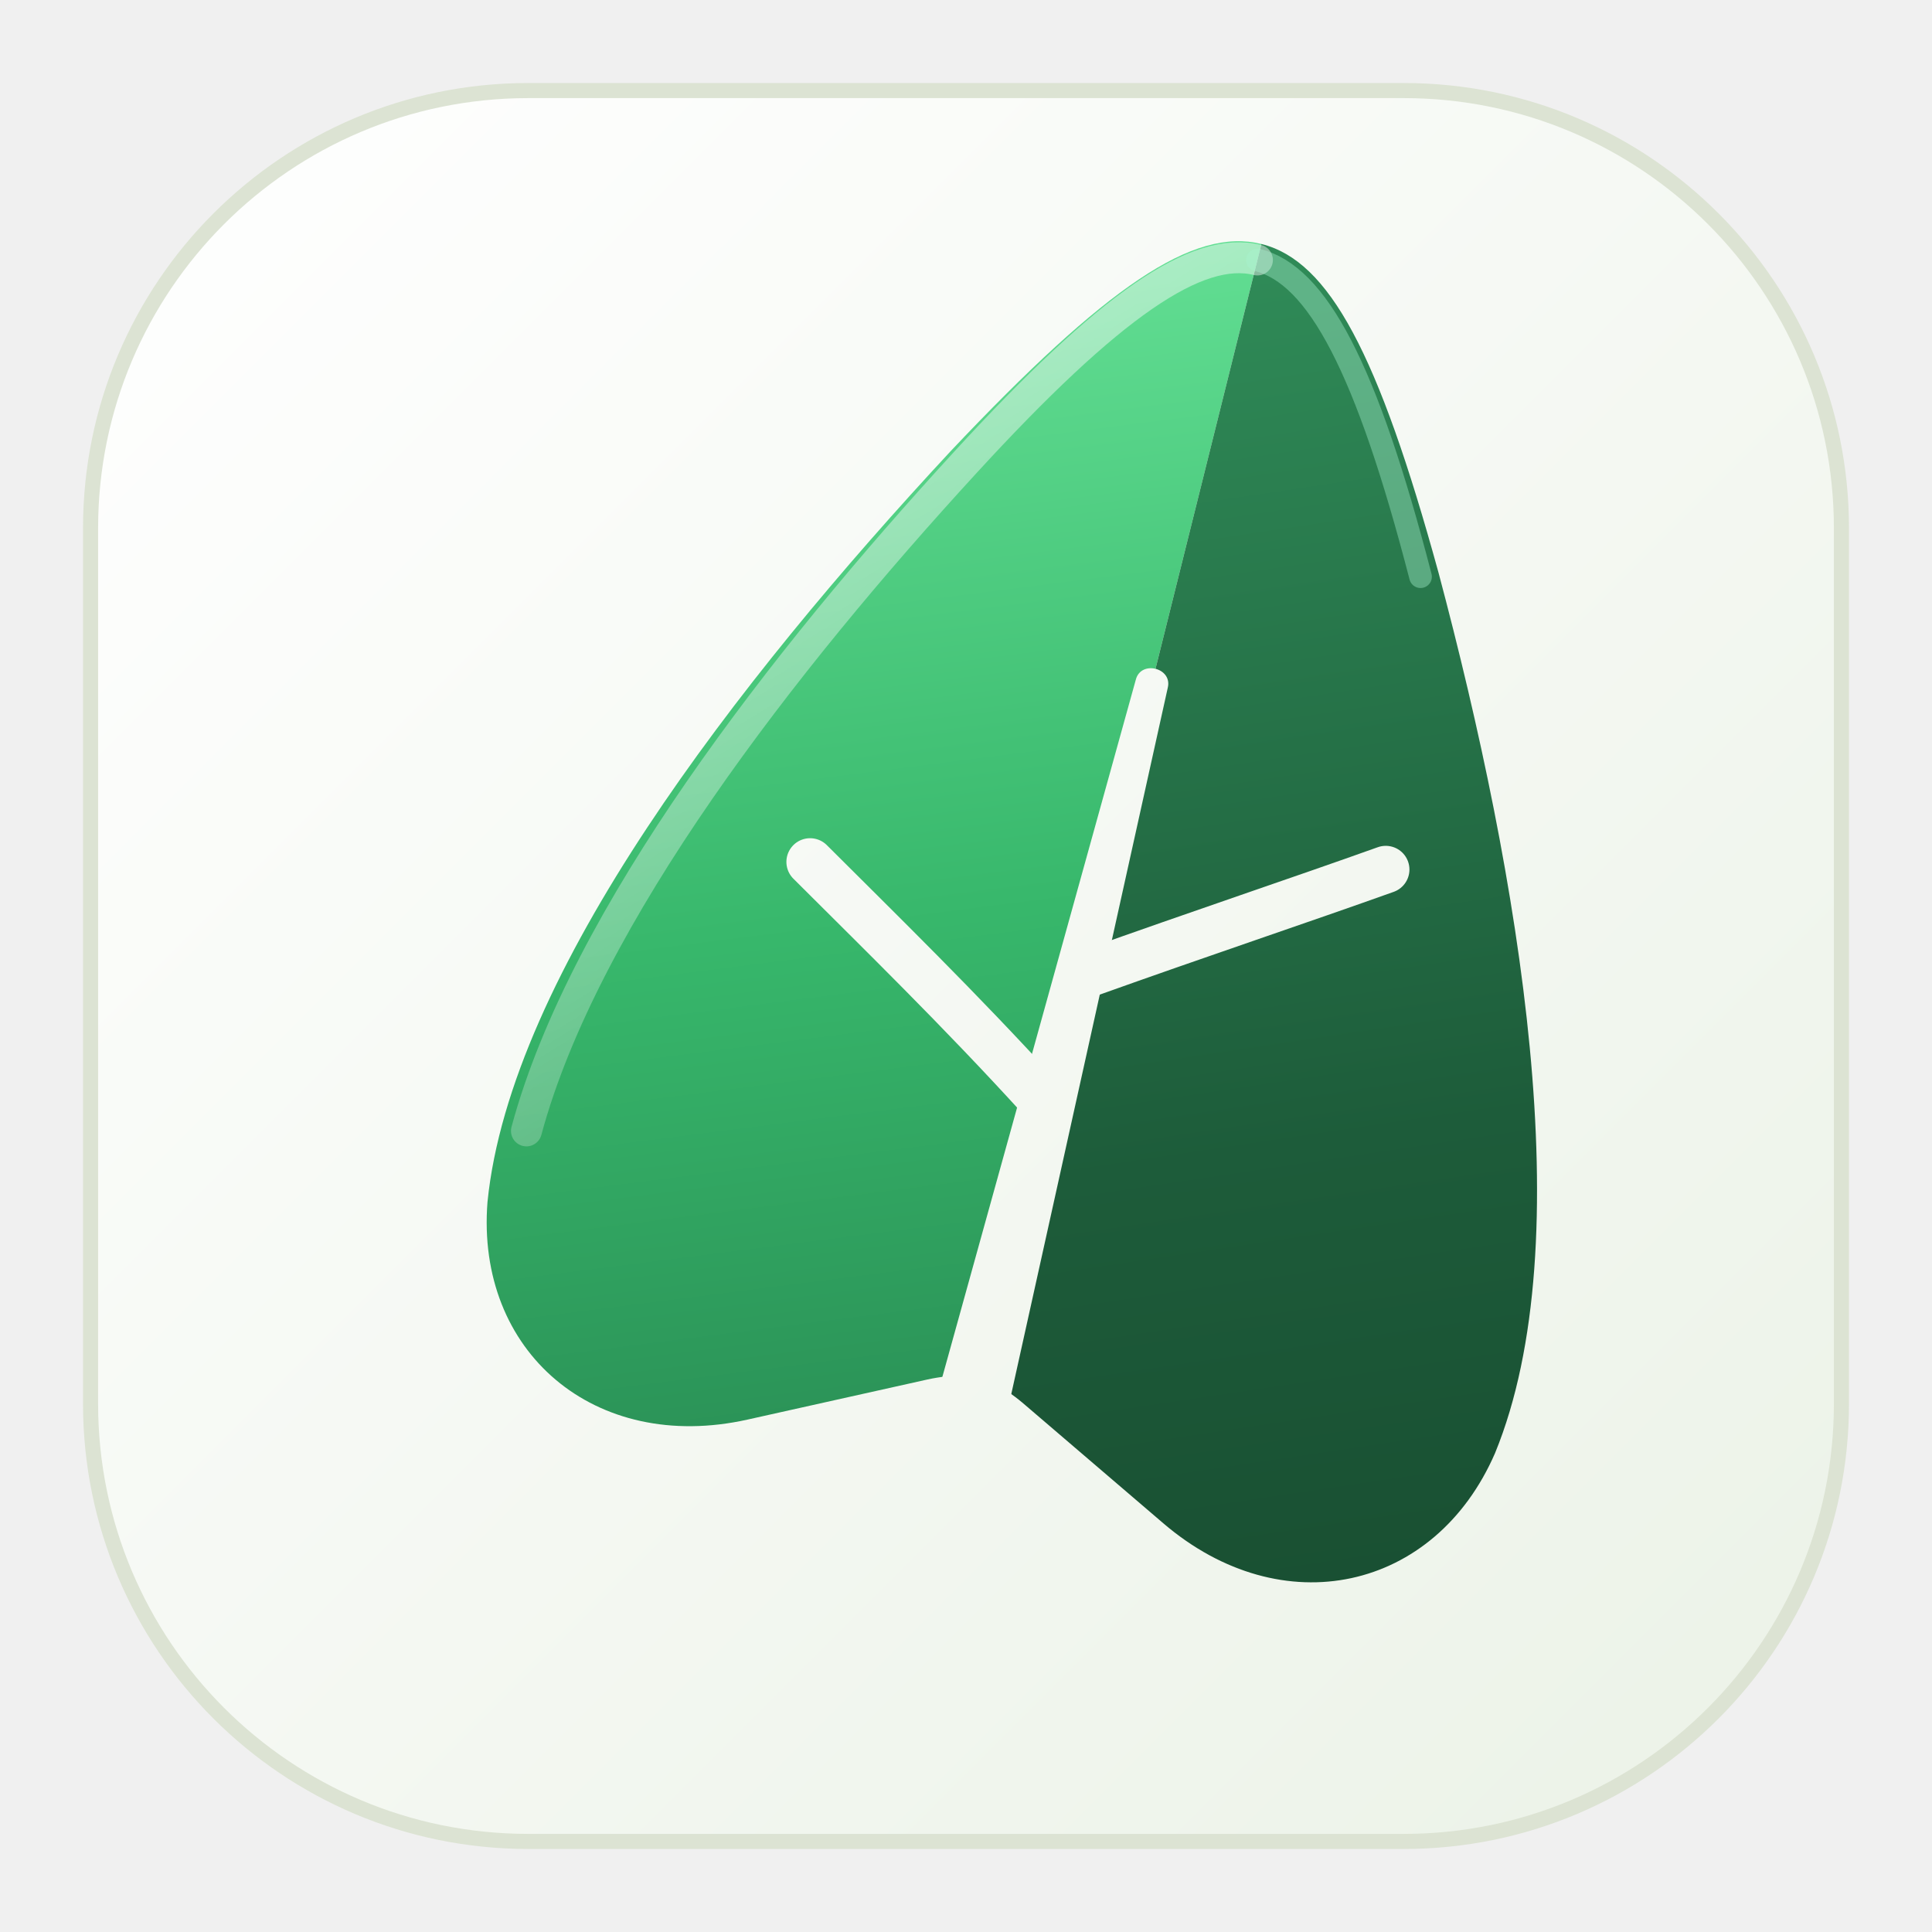
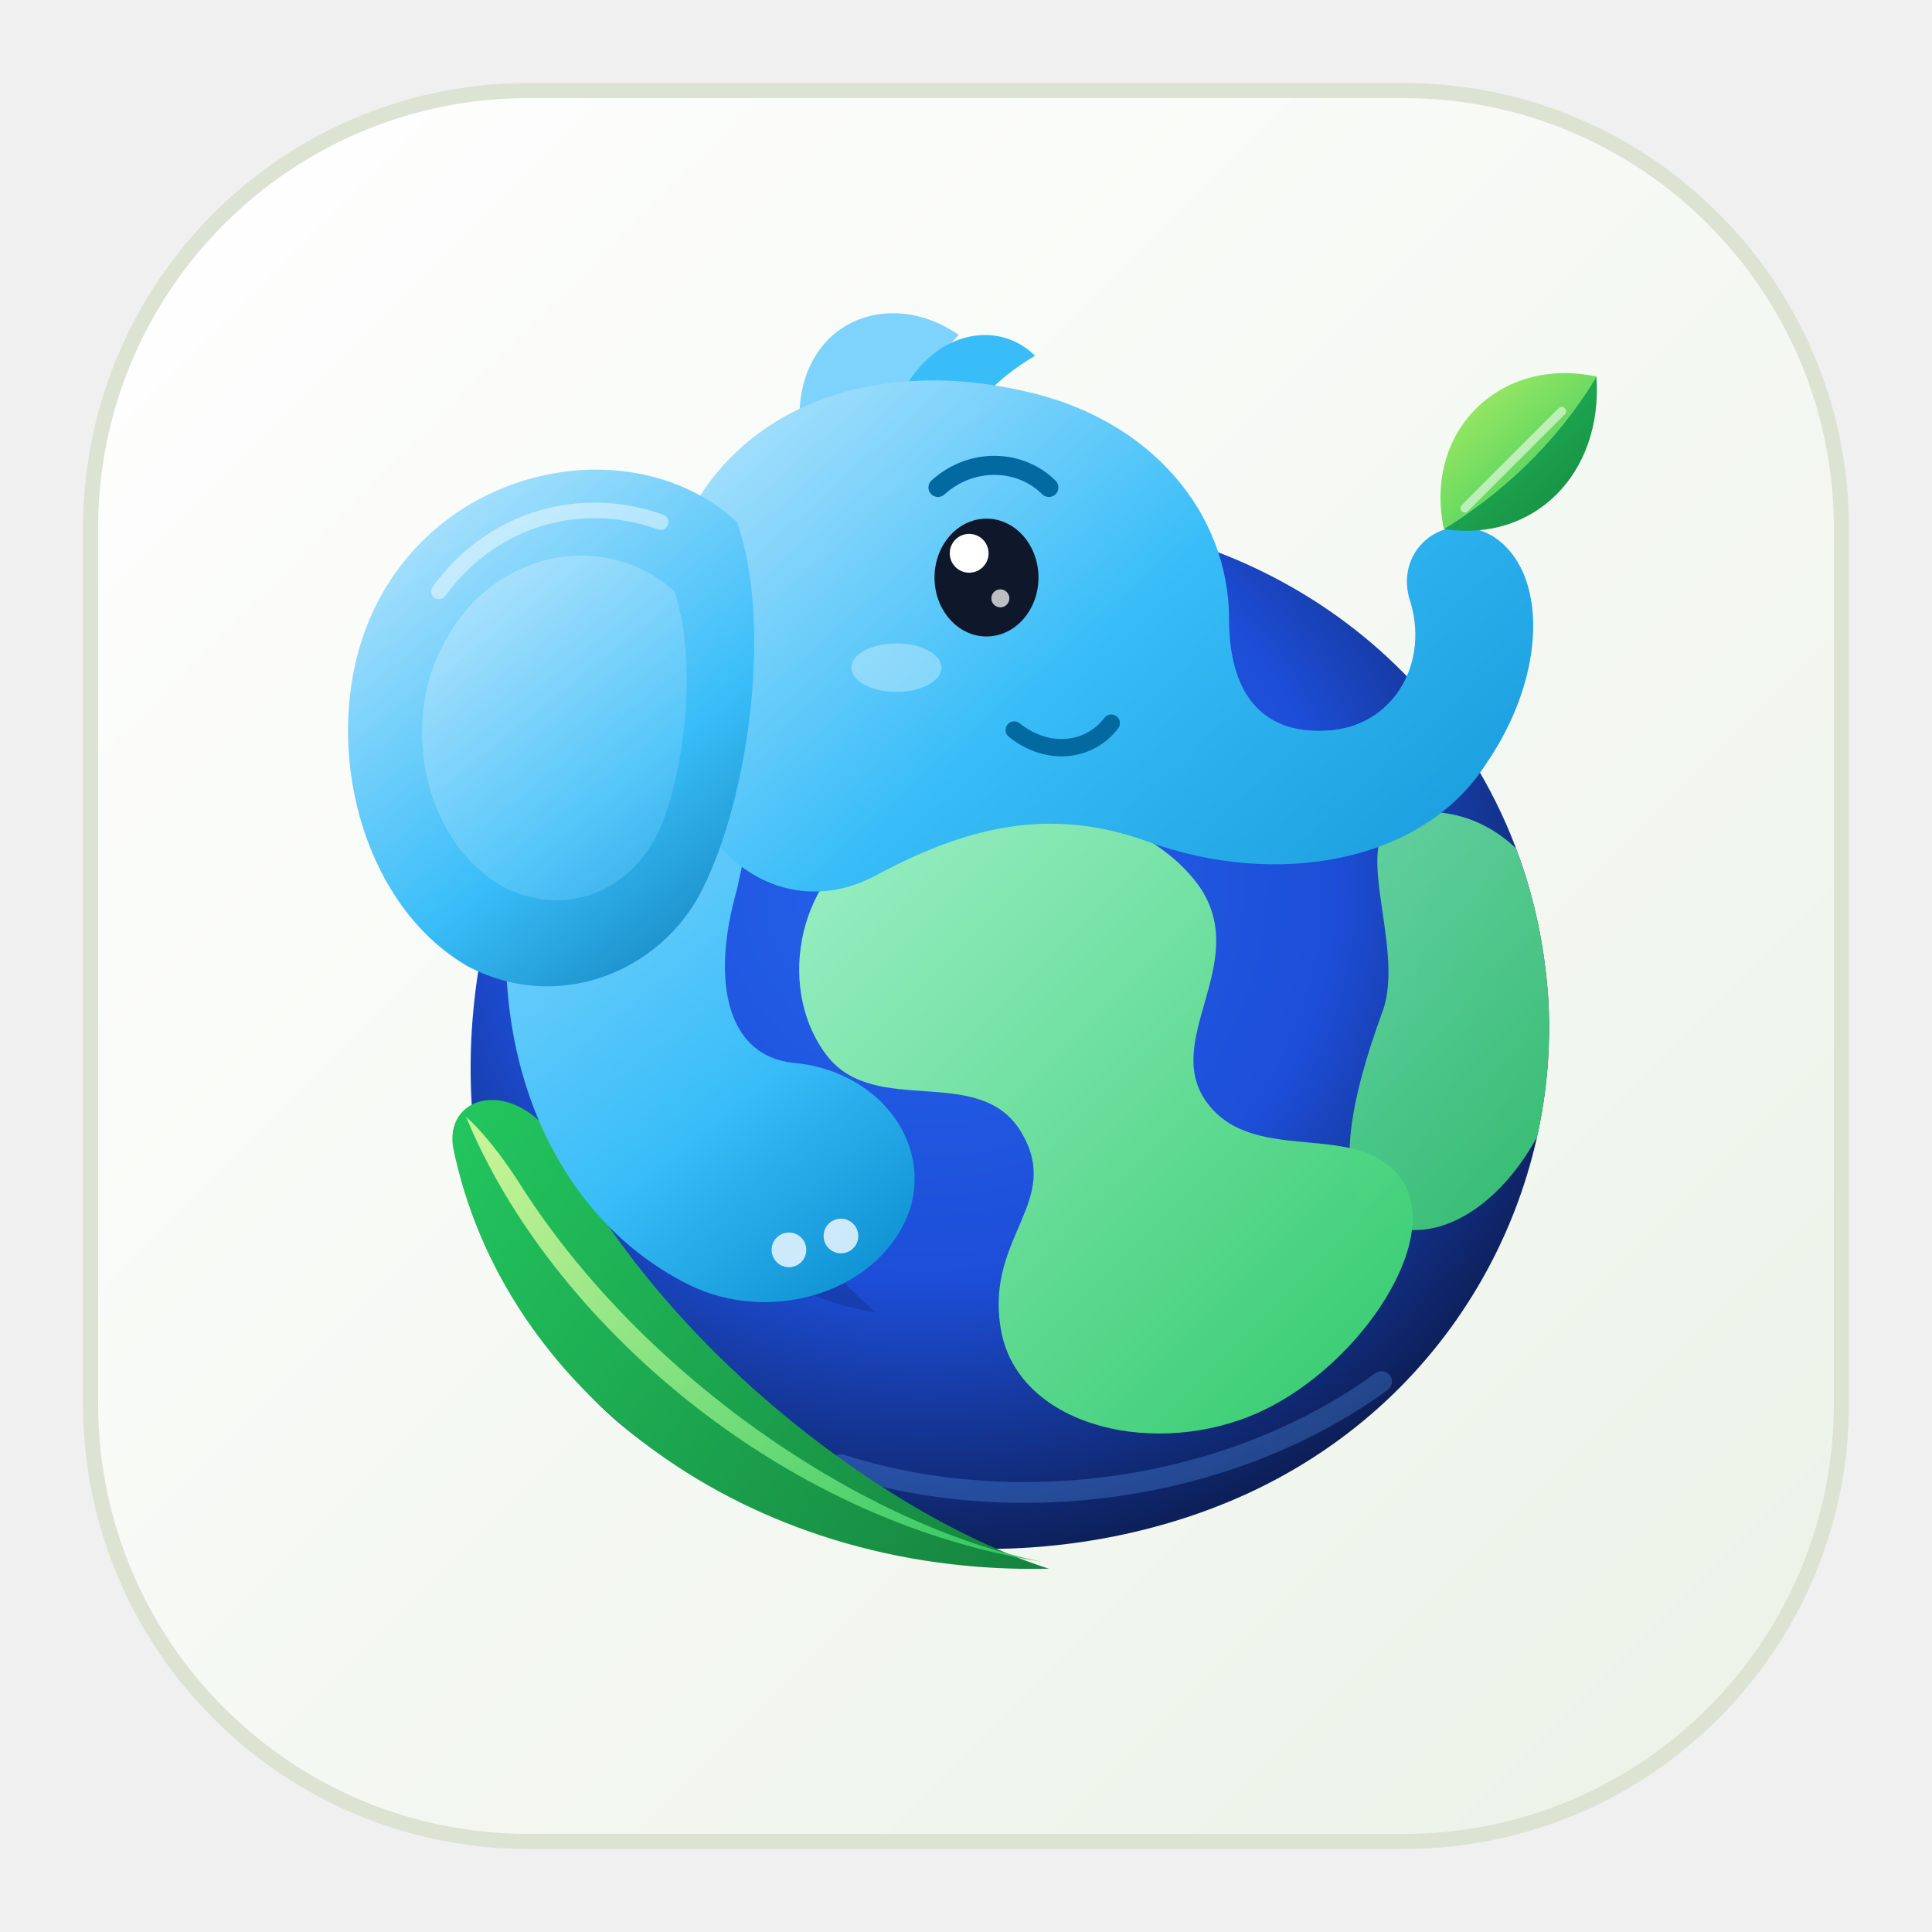
<svg xmlns="http://www.w3.org/2000/svg" viewBox="0 0 512 512" width="512" height="512">
  <defs>
    <linearGradient id="sq-bg" x1="24" y1="24" x2="488" y2="488" gradientUnits="userSpaceOnUse">
      <stop offset="0%" stop-color="#FFFFFF" />
      <stop offset="100%" stop-color="#EBF2E7" />
    </linearGradient>
  </defs>
  <rect x="24" y="24" width="464" height="464" rx="116" fill="url(#sq-bg)" stroke="#DCE3D3" stroke-width="4" />
-   <g transform="translate(56, 56) scale(0.78)">
+   <g transform="translate(46, 46) scale(0.82)">
    <defs>
-       <linearGradient id="sq-left" x1="130" y1="76" x2="256" y2="400" gradientUnits="userSpaceOnUse">
-         <stop offset="0%" stop-color="#6CE79C" />
-         <stop offset="55%" stop-color="#37B76B" />
-         <stop offset="100%" stop-color="#278751" />
+       <radialGradient id="sq-globe" cx="42%" cy="36%" r="68%">
+         <stop offset="0%" stop-color="#2563EB" />
+         <stop offset="56%" stop-color="#1D4ED8" />
+         <stop offset="100%" stop-color="#0B1B4D" />
+       </radialGradient>
+       <linearGradient id="sq-land" x1="200" y1="200" x2="420" y2="420" gradientUnits="userSpaceOnUse">
+         <stop offset="0%" stop-color="#A7F3D0" />
+         <stop offset="100%" stop-color="#22C55E" />
      </linearGradient>
-       <linearGradient id="sq-right" x1="256" y1="76" x2="390" y2="400" gradientUnits="userSpaceOnUse">
-         <stop offset="0%" stop-color="#2F8A57" />
-         <stop offset="60%" stop-color="#1D5C3A" />
-         <stop offset="100%" stop-color="#184C30" />
+       <linearGradient id="sq-cradle-a" x1="110" y1="290" x2="290" y2="445" gradientUnits="userSpaceOnUse">
+         <stop offset="0%" stop-color="#D9F99D" />
+         <stop offset="100%" stop-color="#22C55E" />
      </linearGradient>
-       <linearGradient id="sq-rim" x1="160" y1="76" x2="350" y2="260" gradientUnits="userSpaceOnUse">
-         <stop offset="0%" stop-color="#FFFFFF" stop-opacity="0.58" />
-         <stop offset="100%" stop-color="#FFFFFF" stop-opacity="0" />
+       <linearGradient id="sq-cradle-b" x1="110" y1="320" x2="290" y2="445" gradientUnits="userSpaceOnUse">
+         <stop offset="0%" stop-color="#22C55E" />
+         <stop offset="100%" stop-color="#15803D" />
      </linearGradient>
-       <mask id="sq-vein-mask">
-         <rect x="0" y="0" width="512" height="512" fill="white" />
-         <path d="M247 368 L252 178 C252 173, 260 173, 260 178 L265 368 Z" fill="black" />
-         <path d="M254 282 C230 266, 206 252, 186 240" fill="none" stroke="black" stroke-width="11.5" stroke-linecap="round" />
-         <path d="M258 250 C282 234, 304 220, 322 208" fill="none" stroke="black" stroke-width="11.5" stroke-linecap="round" />
-       </mask>
+       <linearGradient id="sq-el" x1="120" y1="90" x2="380" y2="380" gradientUnits="userSpaceOnUse">
+         <stop offset="0%" stop-color="#E0F2FE" />
+         <stop offset="46%" stop-color="#38BDF8" />
+         <stop offset="100%" stop-color="#0284C7" />
+       </linearGradient>
+       <linearGradient id="sq-arm" x1="130" y1="220" x2="250" y2="370" gradientUnits="userSpaceOnUse">
+         <stop offset="0%" stop-color="#7DD3FC" />
+         <stop offset="55%" stop-color="#38BDF8" />
+         <stop offset="100%" stop-color="#0284C7" />
+       </linearGradient>
+       <linearGradient id="sq-ear" x1="85" y1="130" x2="210" y2="290" gradientUnits="userSpaceOnUse">
+         <stop offset="0%" stop-color="#BAE6FD" />
+         <stop offset="55%" stop-color="#38BDF8" />
+         <stop offset="100%" stop-color="#0369A1" />
+       </linearGradient>
+       <linearGradient id="sq-ear-in" x1="100" y1="150" x2="185" y2="255" gradientUnits="userSpaceOnUse">
+         <stop offset="0%" stop-color="#E0F2FE" />
+         <stop offset="100%" stop-color="#38BDF8" />
+       </linearGradient>
+       <linearGradient id="sq-leaf-l" x1="395" y1="88" x2="445" y2="144" gradientUnits="userSpaceOnUse">
+         <stop offset="0%" stop-color="#BEF264" />
+         <stop offset="100%" stop-color="#22C55E" />
+       </linearGradient>
+       <linearGradient id="sq-leaf-r" x1="400" y1="90" x2="448" y2="144" gradientUnits="userSpaceOnUse">
+         <stop offset="0%" stop-color="#22C55E" />
+         <stop offset="100%" stop-color="#15803D" />
+       </linearGradient>
+       <clipPath id="sq-earth-clip">
+         <path d="M276 134 C358 134, 424 192, 430 272 C434 328, 404 388, 344 416 C288 442, 212 438, 162 396 C122 362, 110 302, 126 244 C144 178, 202 134, 276 134 Z" />
+       </clipPath>
    </defs>
-     <g transform="translate(272, 238) scale(1.40) translate(-235.6, -257.0) translate(0, 22) rotate(14 256 234)">
-       <g mask="url(#sq-vein-mask)">
-         <path d="M256 68 C239 68, 222 87, 195 135 C158 202, 122 284, 130 339 C136 375, 170 392, 204 375 L244 355 C250 352, 256 351, 256 351 L256 68 Z" fill="url(#sq-left)" />
-         <path d="M256 68 C273 68, 290 87, 317 135 C354 202, 390 284, 382 339 C376 375, 342 392, 308 375 L268 355 C262 352, 256 351, 256 351 L256 68 Z" fill="url(#sq-right)" />
-         <path d="M256 72 C241 72, 224 91, 199 137 C168 194, 136 266, 135 320" fill="none" stroke="url(#sq-rim)" stroke-width="7.5" stroke-linecap="round" />
-         <path d="M256 72 C271 72, 288 91, 313 137" fill="none" stroke="#A7F3D0" stroke-opacity="0.40" stroke-width="5.5" stroke-linecap="round" />
+     <g transform="translate(256, 256) scale(1.12) translate(-262, -264)">
+       <path d="M276 134 C358 134, 424 192, 430 272 C434 328, 404 388, 344 416 C288 442, 212 438, 162 396 C122 362, 110 302, 126 244 C144 178, 202 134, 276 134 Z" fill="url(#sq-globe)" />
+       <g clip-path="url(#sq-earth-clip)">
+         <path d="M236 226 C268 208, 314 218, 330 242 C344 264, 318 286, 332 304 C346 322, 376 308, 388 326 C400 344, 374 382, 344 394 C314 406, 276 396, 272 368 C268 342, 290 332, 278 312 C266 292, 236 308, 222 290 C208 272, 212 240, 236 226 Z" fill="url(#sq-land)" />
+         <path d="M390 220 C418 216, 442 244, 436 286 C430 324, 402 348, 382 338 C366 330, 374 300, 382 278 C390 258, 370 224, 390 220 Z" fill="url(#sq-land)" fill-opacity="0.90" />
+         <path d="M226 408 C276 424, 338 416, 382 384" fill="none" stroke="#60A5FA" stroke-opacity="0.28" stroke-width="6" stroke-linecap="round" />
      </g>
+       <path d="M114 316 C128 386, 198 440, 286 438 C242 424, 178 378, 146 318 C134 296, 112 300, 114 316 Z" fill="url(#sq-cradle-b)" />
+       <path d="M118 308 C142 366, 208 424, 284 436 C234 426, 170 384, 134 328 C124 312, 116 306, 118 308 Z" fill="url(#sq-cradle-a)" />
+       <path d="M148 256 C158 314, 194 358, 236 364 C210 342, 190 302, 186 254 Z" fill="#0B1B4D" fill-opacity="0.24" />
+       <path d="M214 106 C214 78, 240 68, 260 82 C252 90, 248 98, 250 106 Z" fill="#7DD3FC" />
+       <path d="M244 98 C254 80, 272 78, 282 88 C272 94, 266 100, 262 108 Z" fill="#38BDF8" />
+       <path d="M134 224 C120 278, 138 334, 182 356 C206 368, 238 358, 246 334 C252 314, 236 294, 212 292 C194 290, 188 270, 196 242 L202 214 Z" fill="url(#sq-arm)" />
+       <circle cx="226" cy="342" r="5" fill="#E0F2FE" fill-opacity="0.90" />
+       <circle cx="211" cy="346" r="5" fill="#E0F2FE" fill-opacity="0.90" />
+       <path d="M174 164 C178 112, 224 86, 278 98 C316 106, 338 134, 338 164 C338 186, 348 198, 368 196 C386 194, 396 176, 390 158 C386 144, 400 132, 414 140 C430 150, 430 180, 412 206 C394 234, 352 242, 314 228 C286 218, 262 224, 236 238 C206 254, 170 228, 174 164 Z" fill="url(#sq-el)" />
+       <path d="M400 138 C394 110, 416 88, 444 94 C432 114, 416 128, 400 138 Z" fill="url(#sq-leaf-l)" />
+       <path d="M400 138 C416 128, 432 114, 444 94 C446 122, 426 142, 400 138 Z" fill="url(#sq-leaf-r)" />
+       <path d="M406 132 L434 104" fill="none" stroke="#FFFFFF" stroke-opacity="0.55" stroke-width="2.5" stroke-linecap="round" />
+       <path d="M254 126 C264 117, 278 118, 286 126" fill="none" stroke="#0369A1" stroke-width="5.5" stroke-linecap="round" />
+       <ellipse cx="268" cy="152" rx="15" ry="17" fill="#0F172A" />
+       <circle cx="263" cy="145" r="5.6" fill="#FFFFFF" />
+       <circle cx="272" cy="158" r="2.6" fill="#FFFFFF" fill-opacity="0.72" />
+       <ellipse cx="242" cy="178" rx="13" ry="7" fill="#FFFFFF" fill-opacity="0.32" />
+       <path d="M276 196 C286 204, 298 202, 304 194" fill="none" stroke="#0369A1" stroke-width="5" stroke-linecap="round" />
+       <path d="M196 136 C168 110, 116 118, 94 156 C74 190, 84 244, 118 264 C144 278, 174 266, 186 242 C200 214, 206 164, 196 136 Z" fill="url(#sq-ear)" />
+       <path d="M178 156 C158 138, 126 144, 112 170 C98 194, 106 230, 130 242 C148 250, 166 242, 174 224 C182 204, 184 174, 178 156 Z" fill="url(#sq-ear-in)" fill-opacity="0.48" />
+       <path d="M110 156 C126 134, 152 128, 174 136" fill="none" stroke="#FFFFFF" stroke-opacity="0.45" stroke-width="4.5" stroke-linecap="round" />
    </g>
  </g>
</svg>
